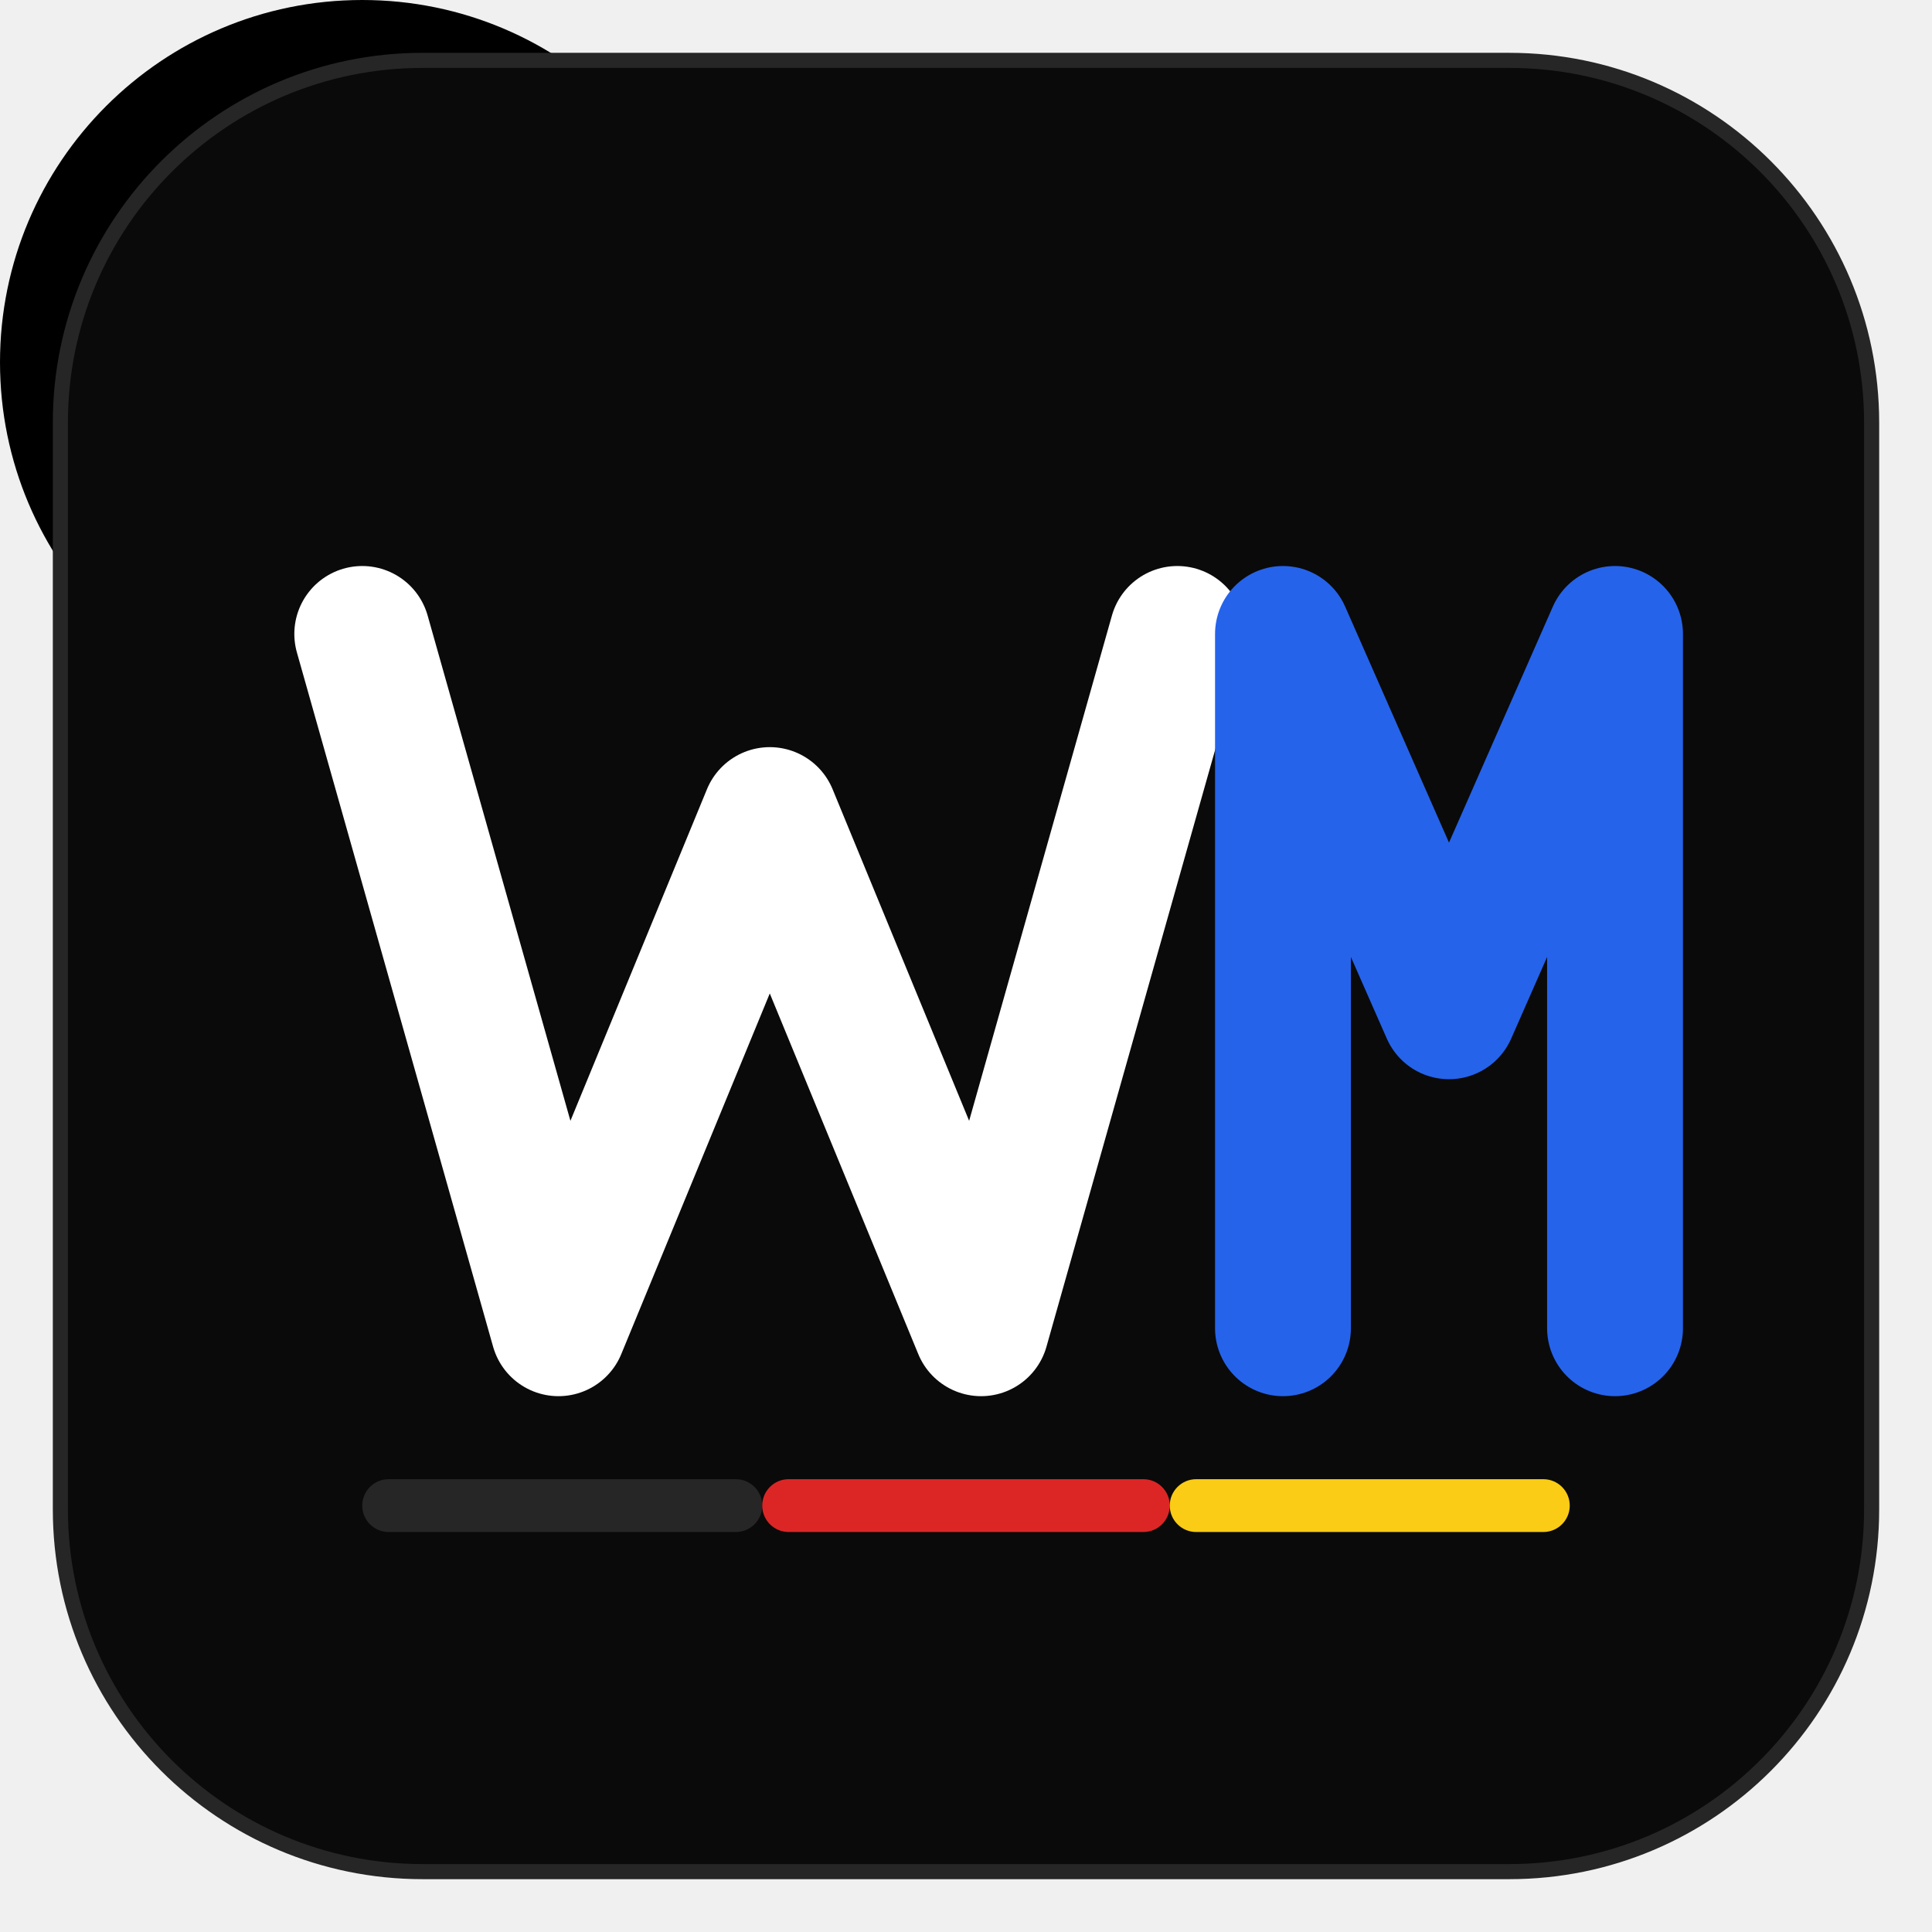
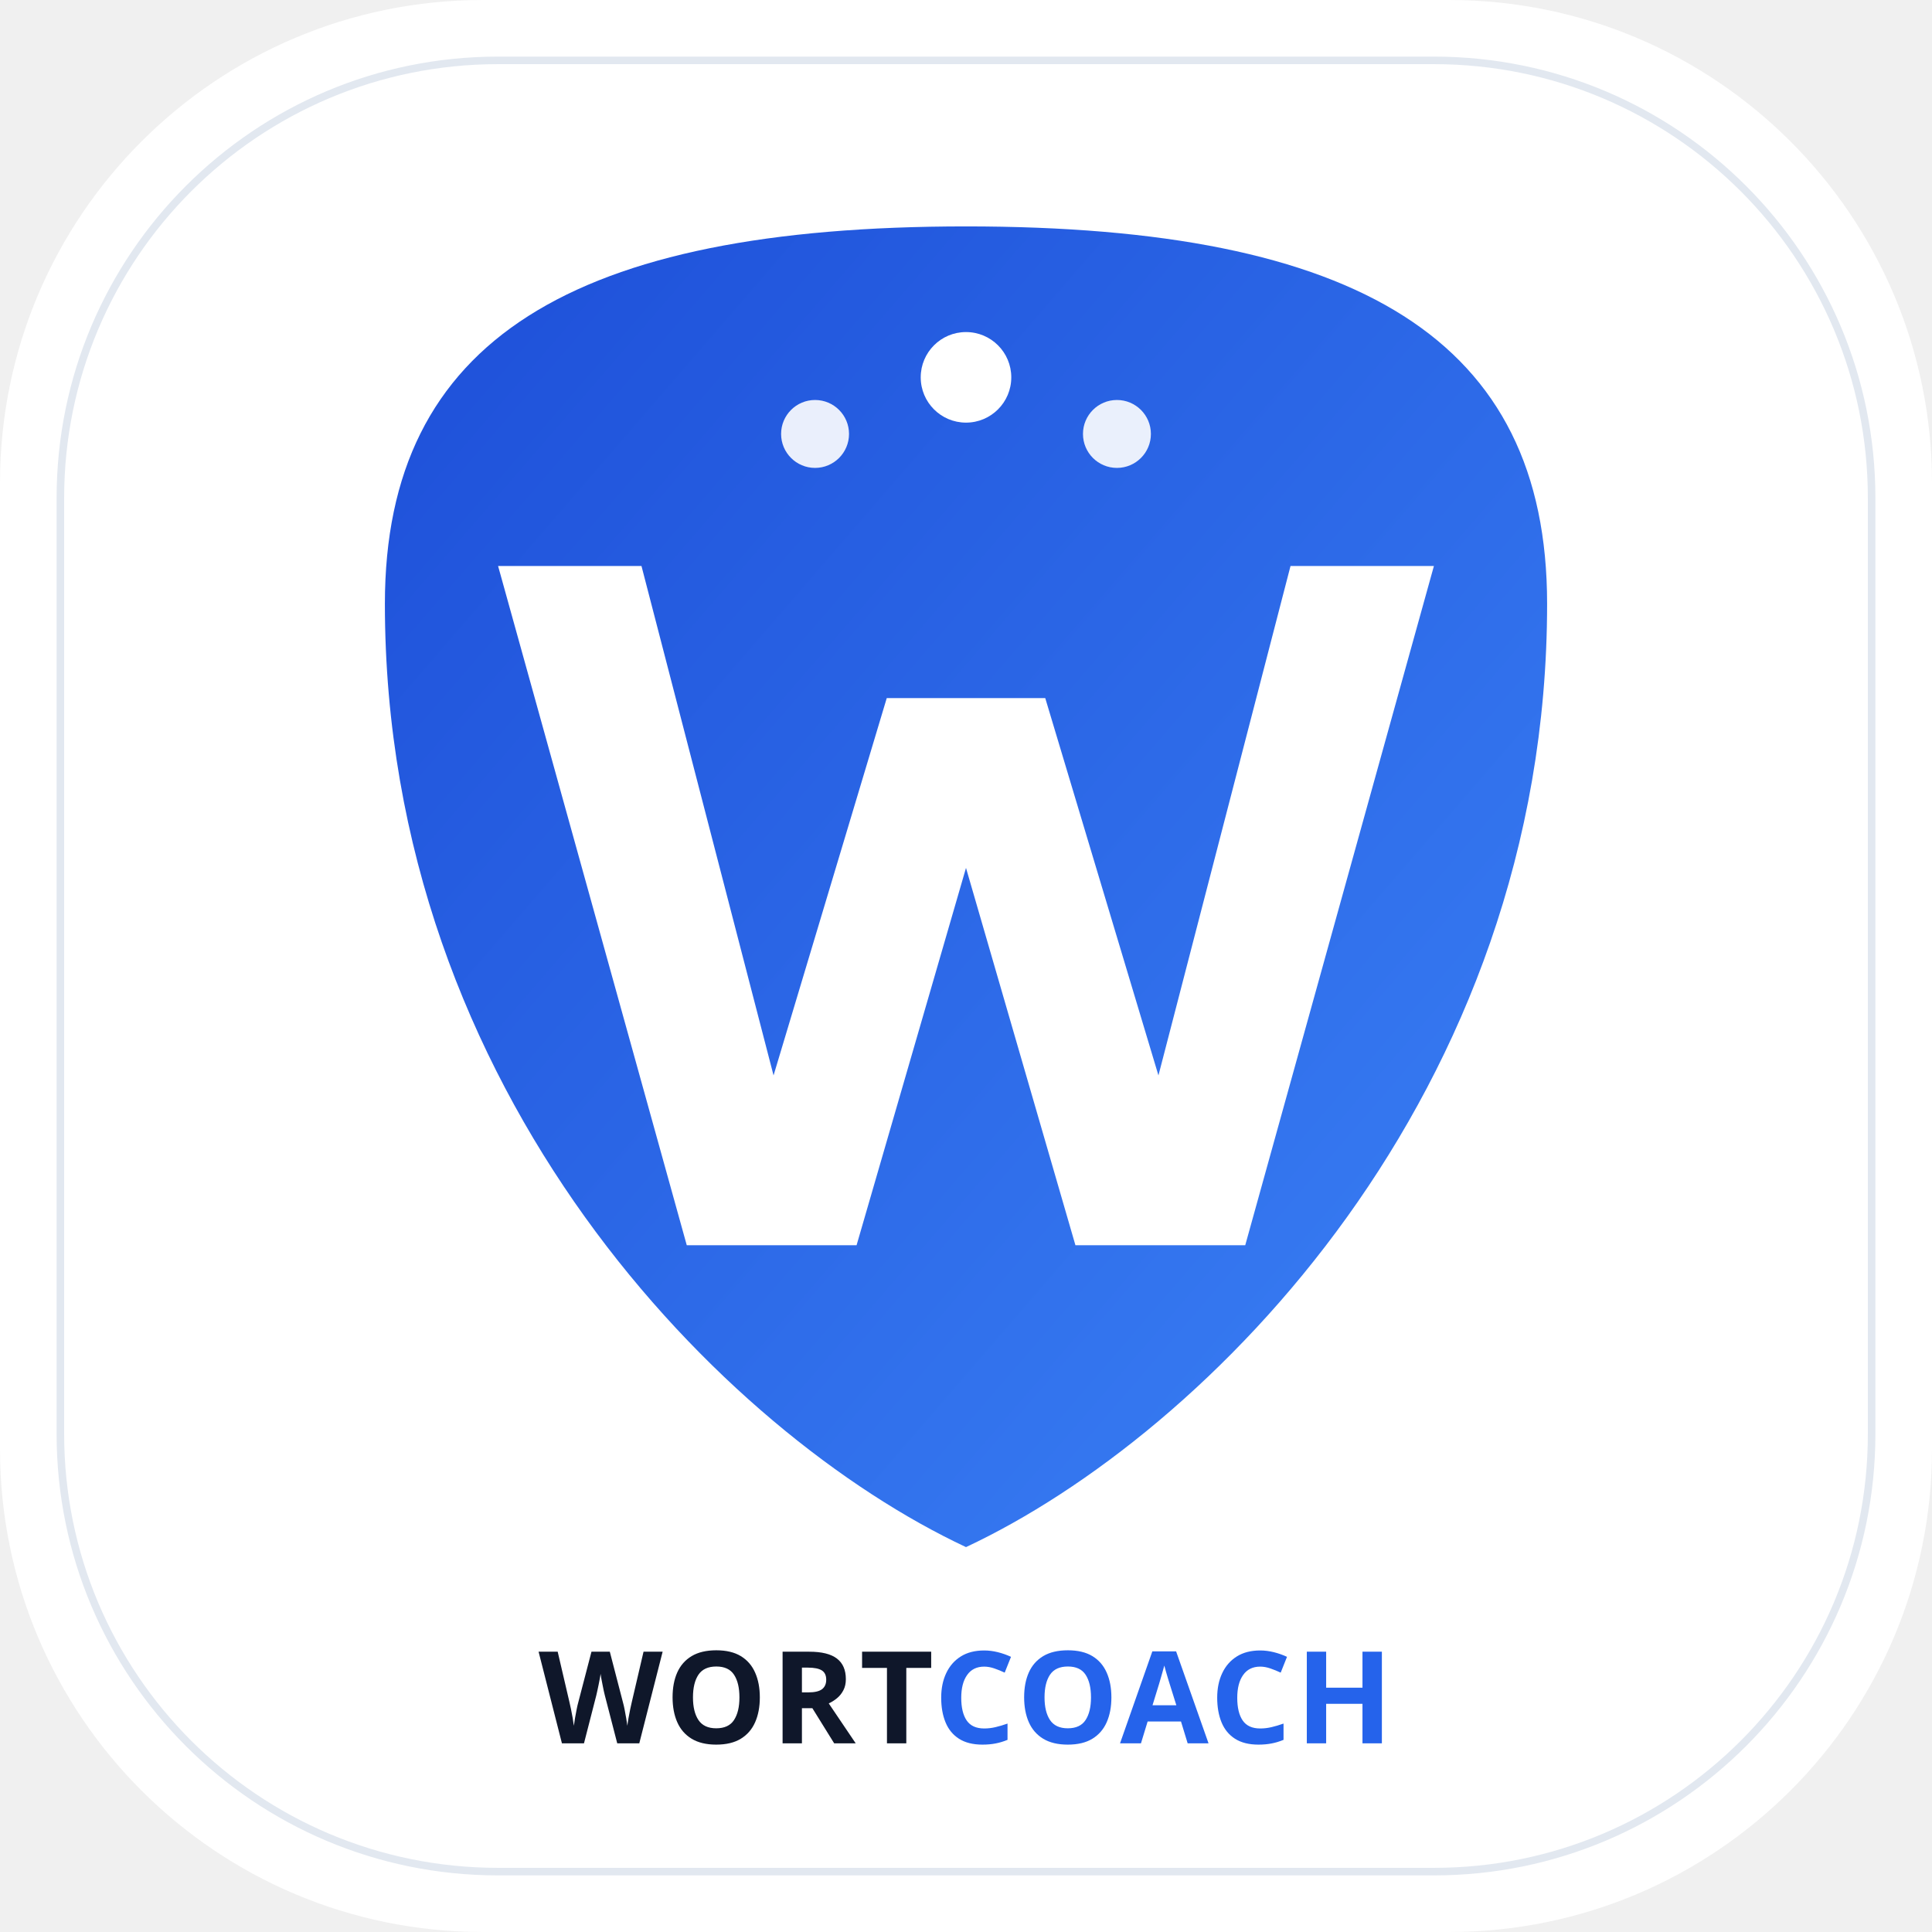
- <svg xmlns="http://www.w3.org/2000/svg" viewBox="0 0 512 512" width="192" height="192">
-   <rect width="192" height="192" rx="112" fill="#000000" />
-   <rect x="16" y="16" width="480" height="480" rx="96" fill="#0A0A0A" stroke="#262626" stroke-width="4" />
-   <path d="M96 168L148 352L204 216L260 352L312 168" fill="none" stroke="#FFFFFF" stroke-width="36" stroke-linecap="round" stroke-linejoin="round" />
-   <path d="M340 352V168L384 268L428 168V352" fill="none" stroke="#2563EB" stroke-width="36" stroke-linecap="round" stroke-linejoin="round" />
-   <rect x="96" y="392" width="106" height="14" rx="7" fill="#262626" />
-   <rect x="202" y="392" width="108" height="14" rx="7" fill="#DC2626" />
-   <rect x="310" y="392" width="106" height="14" rx="7" fill="#FACC15" />
+ <svg xmlns="http://www.w3.org/2000/svg" viewBox="0 0 512 512" width="100%" height="100%">
+   <defs>
+     <linearGradient id="shieldGrad" x1="0%" y1="0%" x2="100%" y2="100%">
+       <stop offset="0%" stop-color="#1D4ED8" />
+       <stop offset="100%" stop-color="#3B82F6" />
+     </linearGradient>
+     <linearGradient id="goldStar" x1="0%" y1="0%" x2="100%" y2="100%">
+       <stop offset="0%" stop-color="#FFFFFF" />
+       <stop offset="100%" stop-color="#E2E8F0" />
+     </linearGradient>
+   </defs>
+   <rect width="512" height="512" rx="128" fill="#FFFFFF" />
+   <rect x="16" y="16" width="480" height="480" rx="116" fill="none" stroke="#E2E8F0" stroke-width="2" />
+   <path d="M256 60 C360 60 410 90 410 160 C410 290 320 380 256 410 C192 380 102 290 102 160 C102 90 152 60 256 60 Z" fill="url(#shieldGrad)" />
+   <path d="M170 150 L205 285 L235 185 L277 185 L307 285 L342 150 L380 150 L330 330 L285 330 L256 230 L227 330 L182 330 L132 150 Z" fill="#FFFFFF" />
+   <circle cx="216" cy="115" r="9" fill="#FFFFFF" fill-opacity="0.9" />
+   <circle cx="256" cy="100" r="12" fill="#FFFFFF" />
+   <circle cx="296" cy="115" r="9" fill="#FFFFFF" fill-opacity="0.9" />
+   <text x="256" y="462" text-anchor="middle" font-family="'Plus Jakarta Sans', 'Segoe UI', sans-serif" font-weight="900" font-size="34" fill="#0F172A" letter-spacing="1">
+     WORT<tspan fill="#2563EB">COACH</tspan>
+   </text>
</svg>
